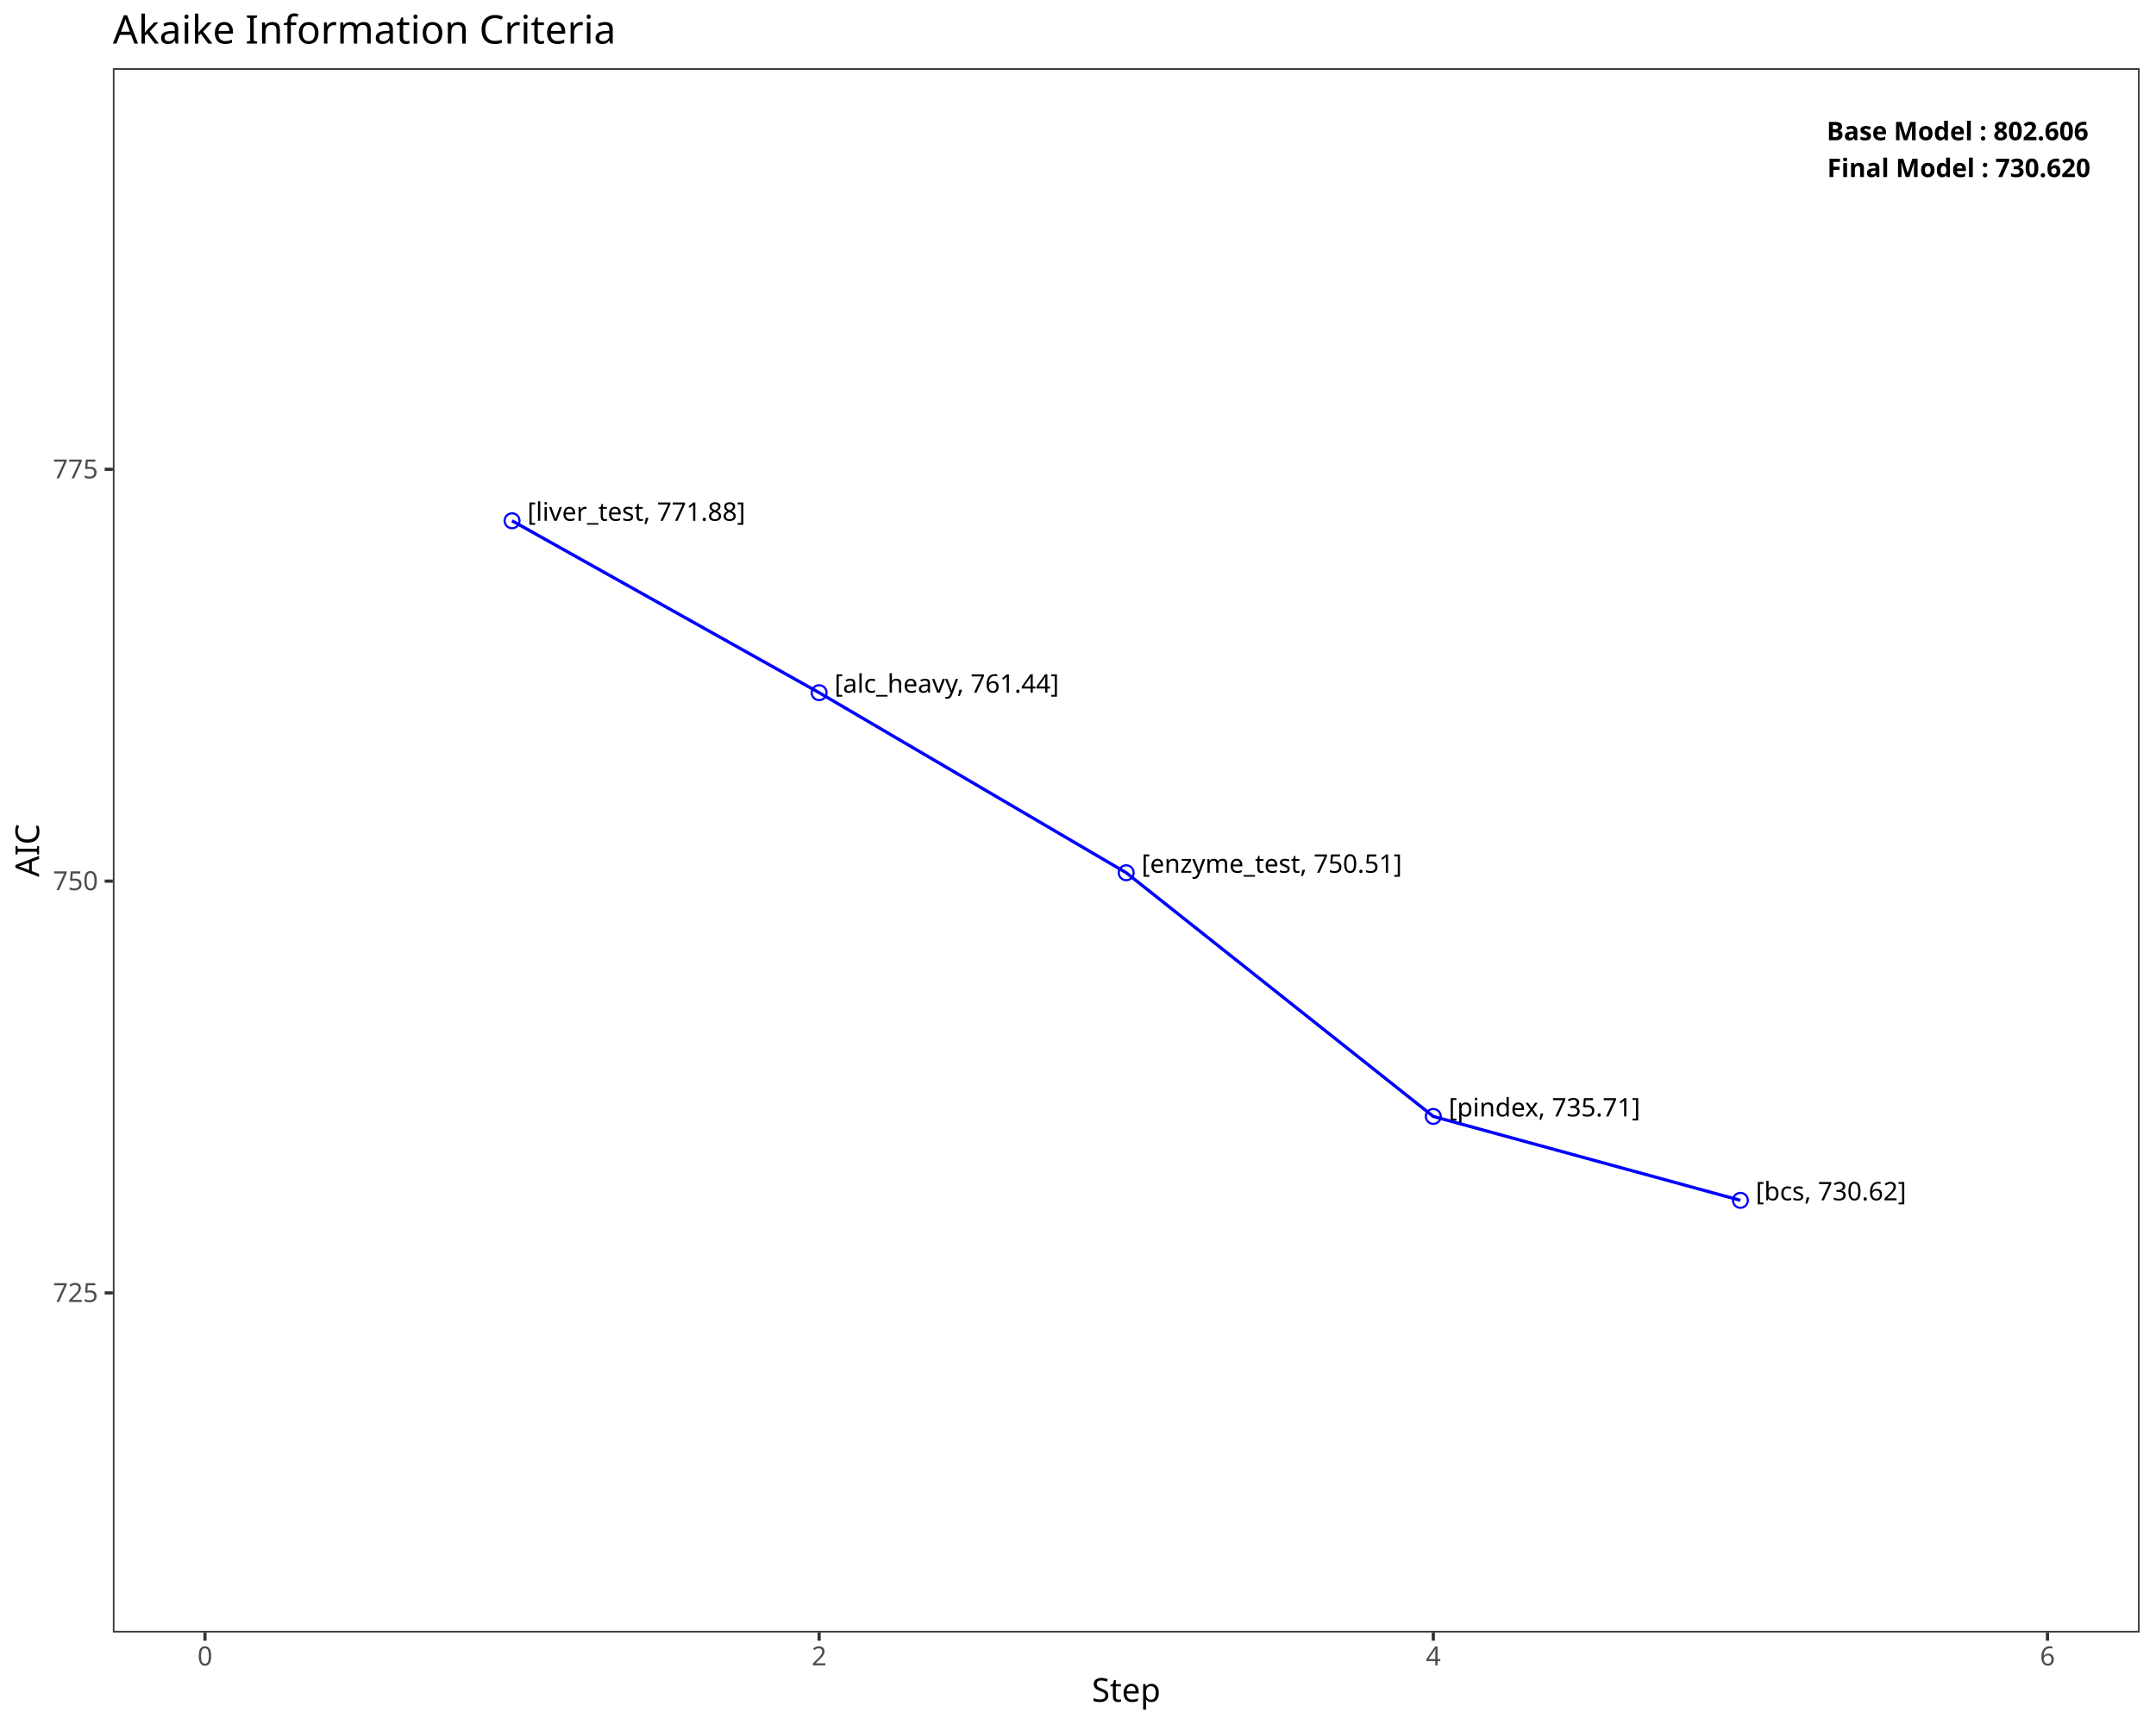
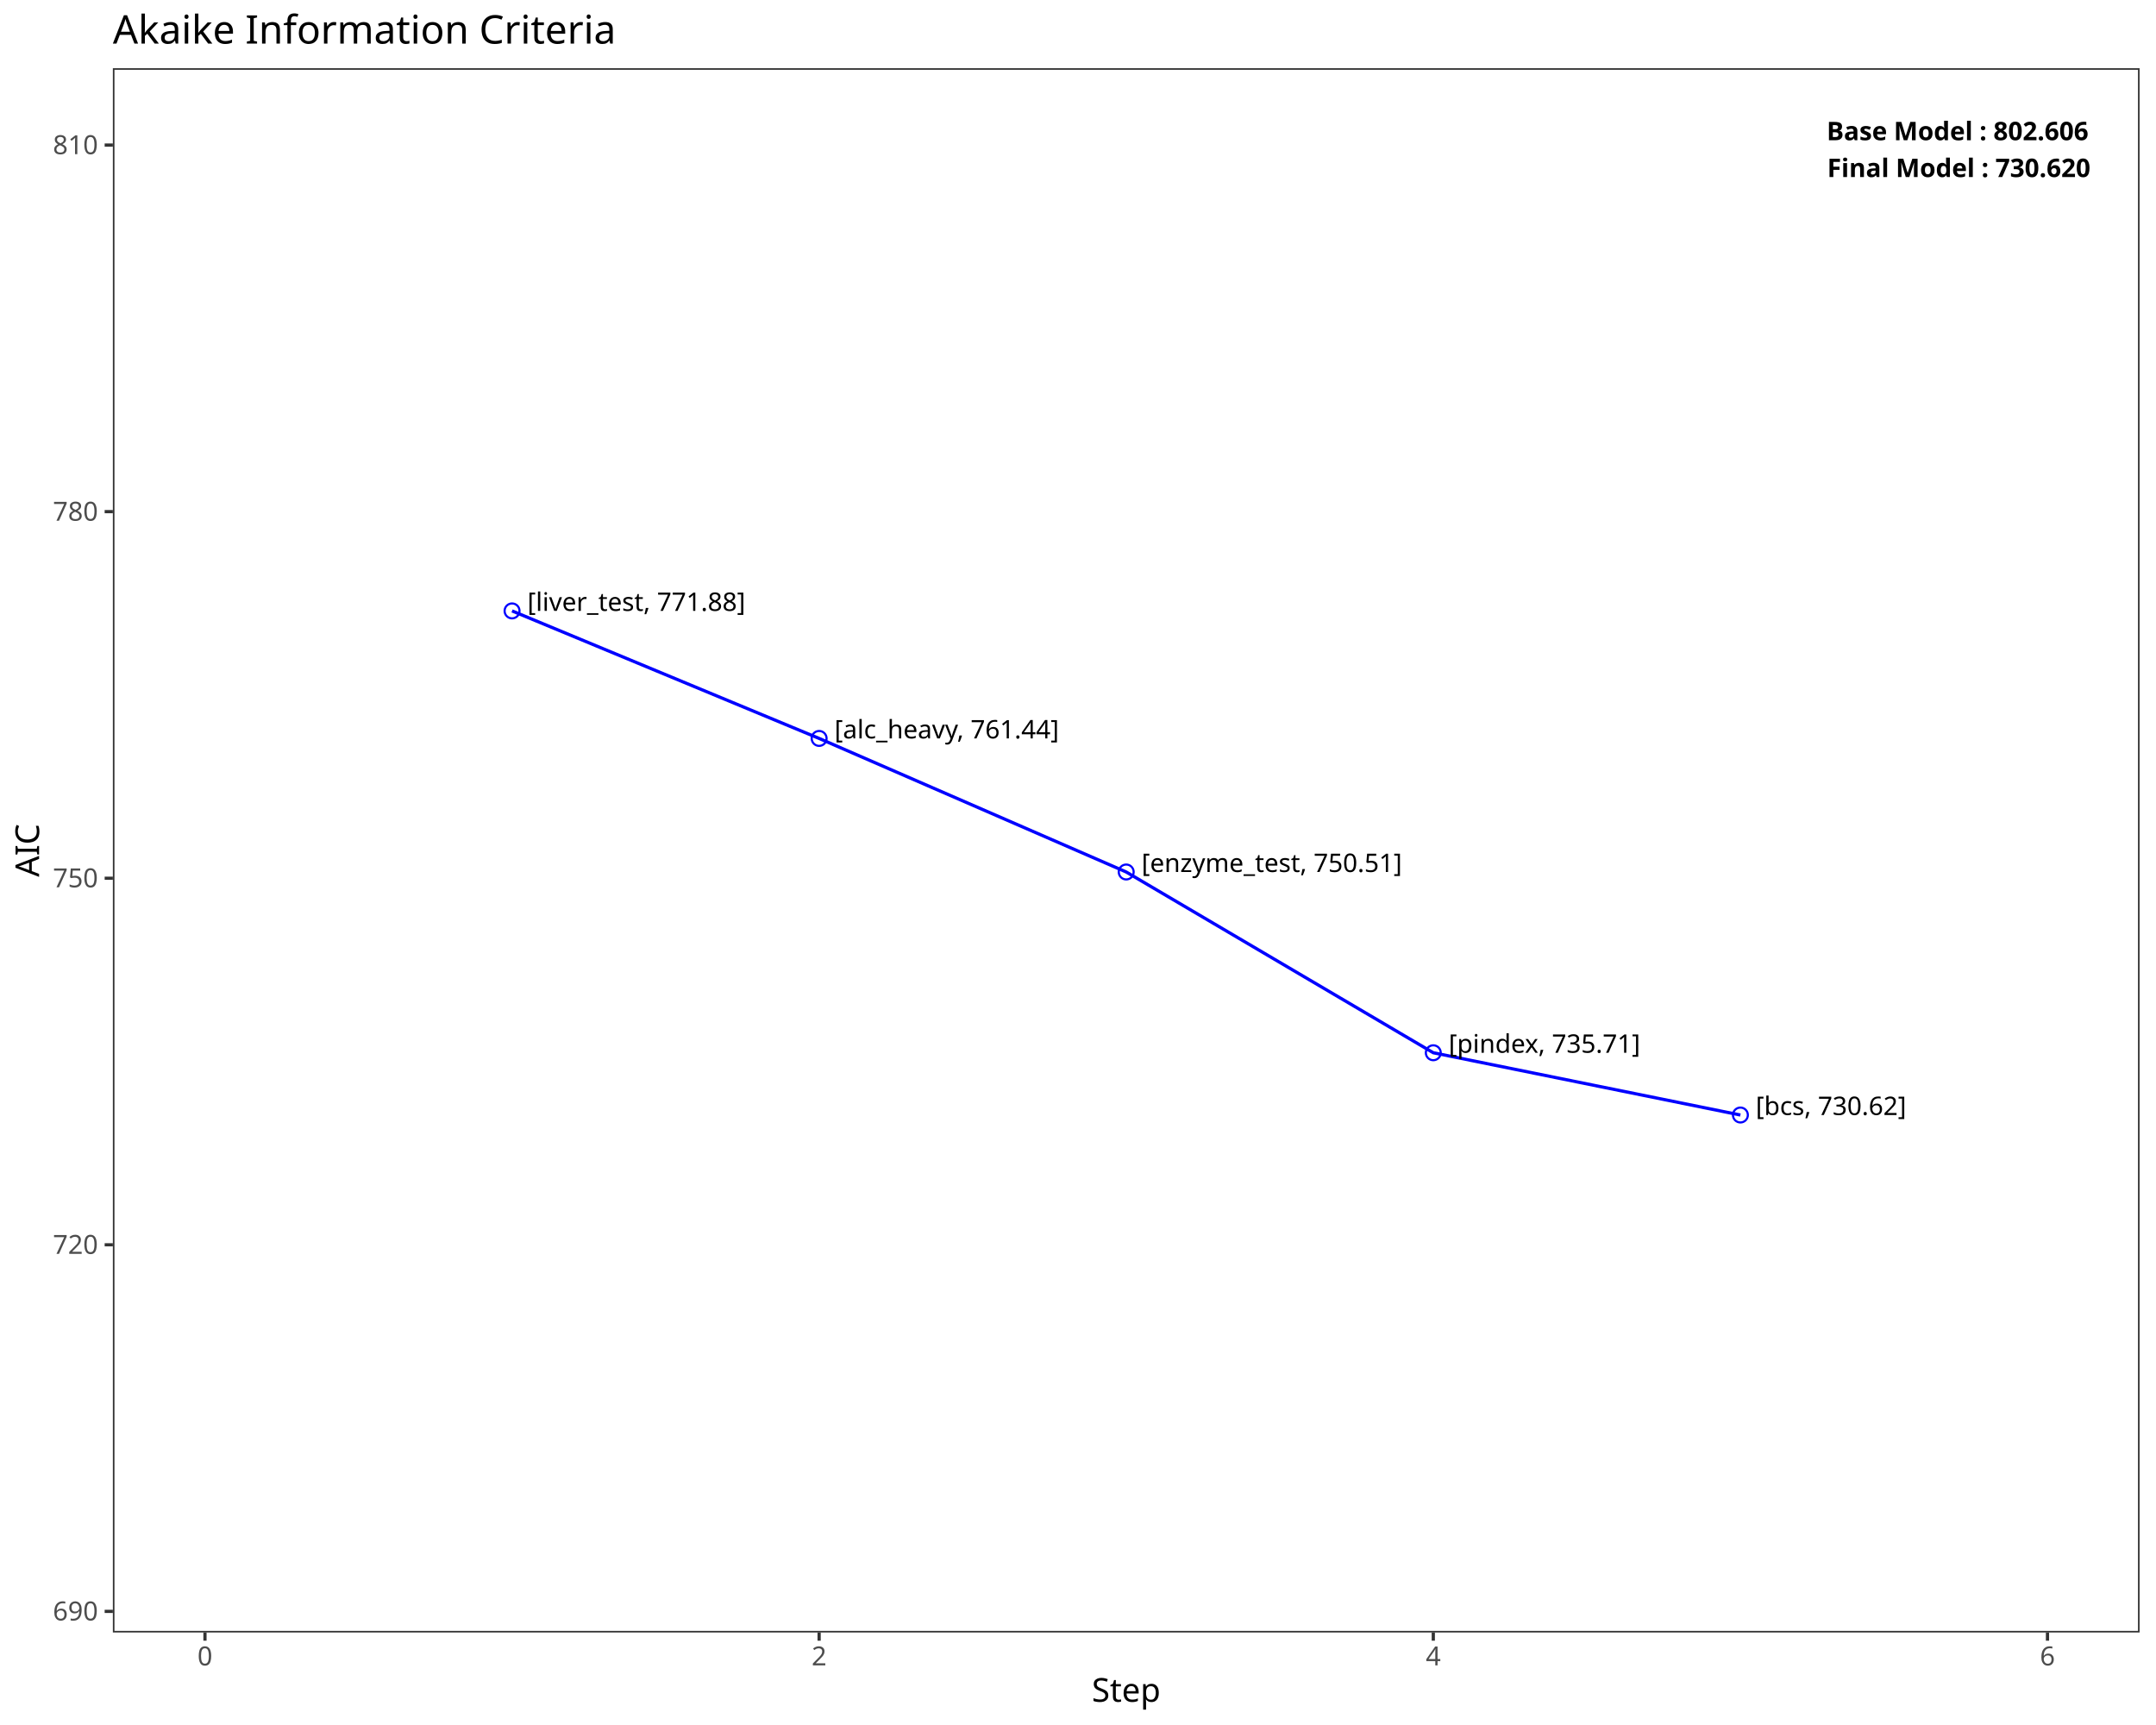
<svg xmlns="http://www.w3.org/2000/svg" class="svglite" data-engine-version="2.0" width="720.00pt" height="576.00pt" viewBox="0 0 720.00 576.00">
  <defs>
    <style type="text/css">
    .svglite line, .svglite polyline, .svglite polygon, .svglite path, .svglite rect, .svglite circle {
      fill: none;
      stroke: #000000;
      stroke-linecap: round;
      stroke-linejoin: round;
      stroke-miterlimit: 10.00;
    }
  </style>
  </defs>
  <rect width="100%" height="100%" style="stroke: none; fill: #FFFFFF;" />
  <defs>
    <clipPath id="cpMC4wMHw3MjAuMDB8MC4wMHw1NzYuMDA=">
      <rect x="0.00" y="0.00" width="720.00" height="576.00" />
    </clipPath>
  </defs>
  <g clip-path="url(#cpMC4wMHw3MjAuMDB8MC4wMHw1NzYuMDA=)">
    <rect x="0.00" y="0.00" width="720.00" height="576.00" style="stroke-width: 1.07; stroke: #FFFFFF; fill: #FFFFFF;" />
  </g>
  <defs>
    <clipPath id="cpMzcuNjl8NzE0LjUyfDIyLjc4fDU0NS4xMQ==">
      <rect x="37.69" y="22.78" width="676.83" height="522.33" />
    </clipPath>
  </defs>
  <g clip-path="url(#cpMzcuNjl8NzE0LjUyfDIyLjc4fDU0NS4xMQ==)">
    <rect x="37.69" y="22.78" width="676.83" height="522.33" style="stroke-width: 1.07; stroke: none; fill: #FFFFFF;" />
-     <polyline points="171.00,173.89 273.55,231.29 376.10,291.42 478.65,372.79 581.21,400.81 " style="stroke-width: 1.07; stroke: #0000FF; stroke-linecap: butt;" />
-     <circle cx="171.00" cy="173.89" r="2.49" style="stroke-width: 0.71; stroke: #0000FF;" />
-     <circle cx="273.55" cy="231.29" r="2.49" style="stroke-width: 0.71; stroke: #0000FF;" />
-     <circle cx="376.10" cy="291.42" r="2.49" style="stroke-width: 0.71; stroke: #0000FF;" />
-     <circle cx="478.65" cy="372.79" r="2.49" style="stroke-width: 0.71; stroke: #0000FF;" />
-     <circle cx="581.21" cy="400.81" r="2.49" style="stroke-width: 0.71; stroke: #0000FF;" />
-     <text x="176.13" y="173.89" style="font-size: 8.54px; font-family: sans;" textLength="69.75px" lengthAdjust="spacingAndGlyphs">[liver_test, 771.88]</text>
-     <text x="278.68" y="231.29" style="font-size: 8.54px; font-family: sans;" textLength="74.04px" lengthAdjust="spacingAndGlyphs">[alc_heavy, 761.44]</text>
-     <text x="381.23" y="291.42" style="font-size: 8.54px; font-family: sans;" textLength="84.00px" lengthAdjust="spacingAndGlyphs">[enzyme_test, 750.51]</text>
-     <text x="483.78" y="372.79" style="font-size: 8.54px; font-family: sans;" textLength="60.75px" lengthAdjust="spacingAndGlyphs">[pindex, 735.71]</text>
-     <text x="586.33" y="400.81" style="font-size: 8.54px; font-family: sans;" textLength="48.88px" lengthAdjust="spacingAndGlyphs">[bcs, 730.62]</text>
+     <polyline points="171.00,203.99 273.55,246.57 376.10,291.17 478.65,351.53 581.21,372.32 " style="stroke-width: 1.07; stroke: #0000FF; stroke-linecap: butt;" />
+     <circle cx="171.00" cy="203.99" r="2.49" style="stroke-width: 0.71; stroke: #0000FF;" />
+     <circle cx="273.55" cy="246.57" r="2.49" style="stroke-width: 0.71; stroke: #0000FF;" />
+     <circle cx="376.10" cy="291.17" r="2.49" style="stroke-width: 0.71; stroke: #0000FF;" />
+     <circle cx="478.65" cy="351.53" r="2.49" style="stroke-width: 0.71; stroke: #0000FF;" />
+     <circle cx="581.21" cy="372.32" r="2.49" style="stroke-width: 0.71; stroke: #0000FF;" />
+     <text x="176.13" y="203.99" style="font-size: 8.54px; font-family: sans;" textLength="69.75px" lengthAdjust="spacingAndGlyphs">[liver_test, 771.88]</text>
+     <text x="278.68" y="246.57" style="font-size: 8.54px; font-family: sans;" textLength="74.04px" lengthAdjust="spacingAndGlyphs">[alc_heavy, 761.44]</text>
+     <text x="381.23" y="291.17" style="font-size: 8.54px; font-family: sans;" textLength="84.00px" lengthAdjust="spacingAndGlyphs">[enzyme_test, 750.51]</text>
+     <text x="483.78" y="351.53" style="font-size: 8.54px; font-family: sans;" textLength="60.75px" lengthAdjust="spacingAndGlyphs">[pindex, 735.71]</text>
+     <text x="586.33" y="372.32" style="font-size: 8.54px; font-family: sans;" textLength="48.88px" lengthAdjust="spacingAndGlyphs">[bcs, 730.62]</text>
    <text x="697.44" y="46.82" text-anchor="end" style="font-size: 8.54px; font-weight: bold; font-family: sans;" textLength="85.43px" lengthAdjust="spacingAndGlyphs">Base Model  : 802.606</text>
    <text x="698.10" y="59.12" text-anchor="end" style="font-size: 8.54px; font-weight: bold; font-family: sans;" textLength="82.09px" lengthAdjust="spacingAndGlyphs">Final Model : 730.620</text>
    <rect x="37.69" y="22.78" width="676.83" height="522.33" style="stroke-width: 1.07; stroke: #333333;" />
  </g>
  <g clip-path="url(#cpMC4wMHw3MjAuMDB8MC4wMHw1NzYuMDA=)">
-     <text x="32.76" y="434.75" text-anchor="end" style="font-size: 8.80px; fill: #4D4D4D; font-family: sans;" textLength="14.68px" lengthAdjust="spacingAndGlyphs">725</text>
-     <text x="32.76" y="297.24" text-anchor="end" style="font-size: 8.80px; fill: #4D4D4D; font-family: sans;" textLength="14.68px" lengthAdjust="spacingAndGlyphs">750</text>
-     <text x="32.76" y="159.73" text-anchor="end" style="font-size: 8.80px; fill: #4D4D4D; font-family: sans;" textLength="14.68px" lengthAdjust="spacingAndGlyphs">775</text>
-     <polyline points="34.95,431.72 37.69,431.72 " style="stroke-width: 1.07; stroke: #333333; stroke-linecap: butt;" />
-     <polyline points="34.95,294.22 37.69,294.22 " style="stroke-width: 1.07; stroke: #333333; stroke-linecap: butt;" />
-     <polyline points="34.95,156.71 37.69,156.71 " style="stroke-width: 1.07; stroke: #333333; stroke-linecap: butt;" />
+     <text x="32.76" y="541.08" text-anchor="end" style="font-size: 8.80px; fill: #4D4D4D; font-family: sans;" textLength="14.68px" lengthAdjust="spacingAndGlyphs">690</text>
+     <text x="32.76" y="418.68" text-anchor="end" style="font-size: 8.80px; fill: #4D4D4D; font-family: sans;" textLength="14.68px" lengthAdjust="spacingAndGlyphs">720</text>
+     <text x="32.76" y="296.28" text-anchor="end" style="font-size: 8.80px; fill: #4D4D4D; font-family: sans;" textLength="14.68px" lengthAdjust="spacingAndGlyphs">750</text>
+     <text x="32.76" y="173.87" text-anchor="end" style="font-size: 8.80px; fill: #4D4D4D; font-family: sans;" textLength="14.68px" lengthAdjust="spacingAndGlyphs">780</text>
+     <text x="32.76" y="51.47" text-anchor="end" style="font-size: 8.80px; fill: #4D4D4D; font-family: sans;" textLength="14.68px" lengthAdjust="spacingAndGlyphs">810</text>
+     <polyline points="34.95,538.06 37.69,538.06 " style="stroke-width: 1.07; stroke: #333333; stroke-linecap: butt;" />
+     <polyline points="34.95,415.65 37.69,415.65 " style="stroke-width: 1.07; stroke: #333333; stroke-linecap: butt;" />
+     <polyline points="34.95,293.25 37.69,293.25 " style="stroke-width: 1.07; stroke: #333333; stroke-linecap: butt;" />
+     <polyline points="34.95,170.84 37.69,170.84 " style="stroke-width: 1.07; stroke: #333333; stroke-linecap: butt;" />
+     <polyline points="34.95,48.44 37.69,48.44 " style="stroke-width: 1.07; stroke: #333333; stroke-linecap: butt;" />
    <polyline points="68.45,547.85 68.45,545.11 " style="stroke-width: 1.07; stroke: #333333; stroke-linecap: butt;" />
    <polyline points="273.55,547.85 273.55,545.11 " style="stroke-width: 1.07; stroke: #333333; stroke-linecap: butt;" />
    <polyline points="478.65,547.85 478.65,545.11 " style="stroke-width: 1.07; stroke: #333333; stroke-linecap: butt;" />
    <polyline points="683.76,547.85 683.76,545.11 " style="stroke-width: 1.07; stroke: #333333; stroke-linecap: butt;" />
    <text x="68.45" y="556.10" text-anchor="middle" style="font-size: 8.80px; fill: #4D4D4D; font-family: sans;" textLength="4.89px" lengthAdjust="spacingAndGlyphs">0</text>
    <text x="273.55" y="556.10" text-anchor="middle" style="font-size: 8.80px; fill: #4D4D4D; font-family: sans;" textLength="4.89px" lengthAdjust="spacingAndGlyphs">2</text>
    <text x="478.65" y="556.10" text-anchor="middle" style="font-size: 8.80px; fill: #4D4D4D; font-family: sans;" textLength="4.89px" lengthAdjust="spacingAndGlyphs">4</text>
    <text x="683.76" y="556.10" text-anchor="middle" style="font-size: 8.80px; fill: #4D4D4D; font-family: sans;" textLength="4.89px" lengthAdjust="spacingAndGlyphs">6</text>
    <text x="376.10" y="568.24" text-anchor="middle" style="font-size: 11.00px; font-family: sans;" textLength="22.63px" lengthAdjust="spacingAndGlyphs">Step</text>
    <text transform="translate(13.05,283.95) rotate(-90)" text-anchor="middle" style="font-size: 11.00px; font-family: sans;" textLength="18.34px" lengthAdjust="spacingAndGlyphs">AIC</text>
    <text x="37.69" y="14.56" style="font-size: 13.20px; font-family: sans;" textLength="155.54px" lengthAdjust="spacingAndGlyphs">Akaike Information Criteria</text>
  </g>
</svg>
